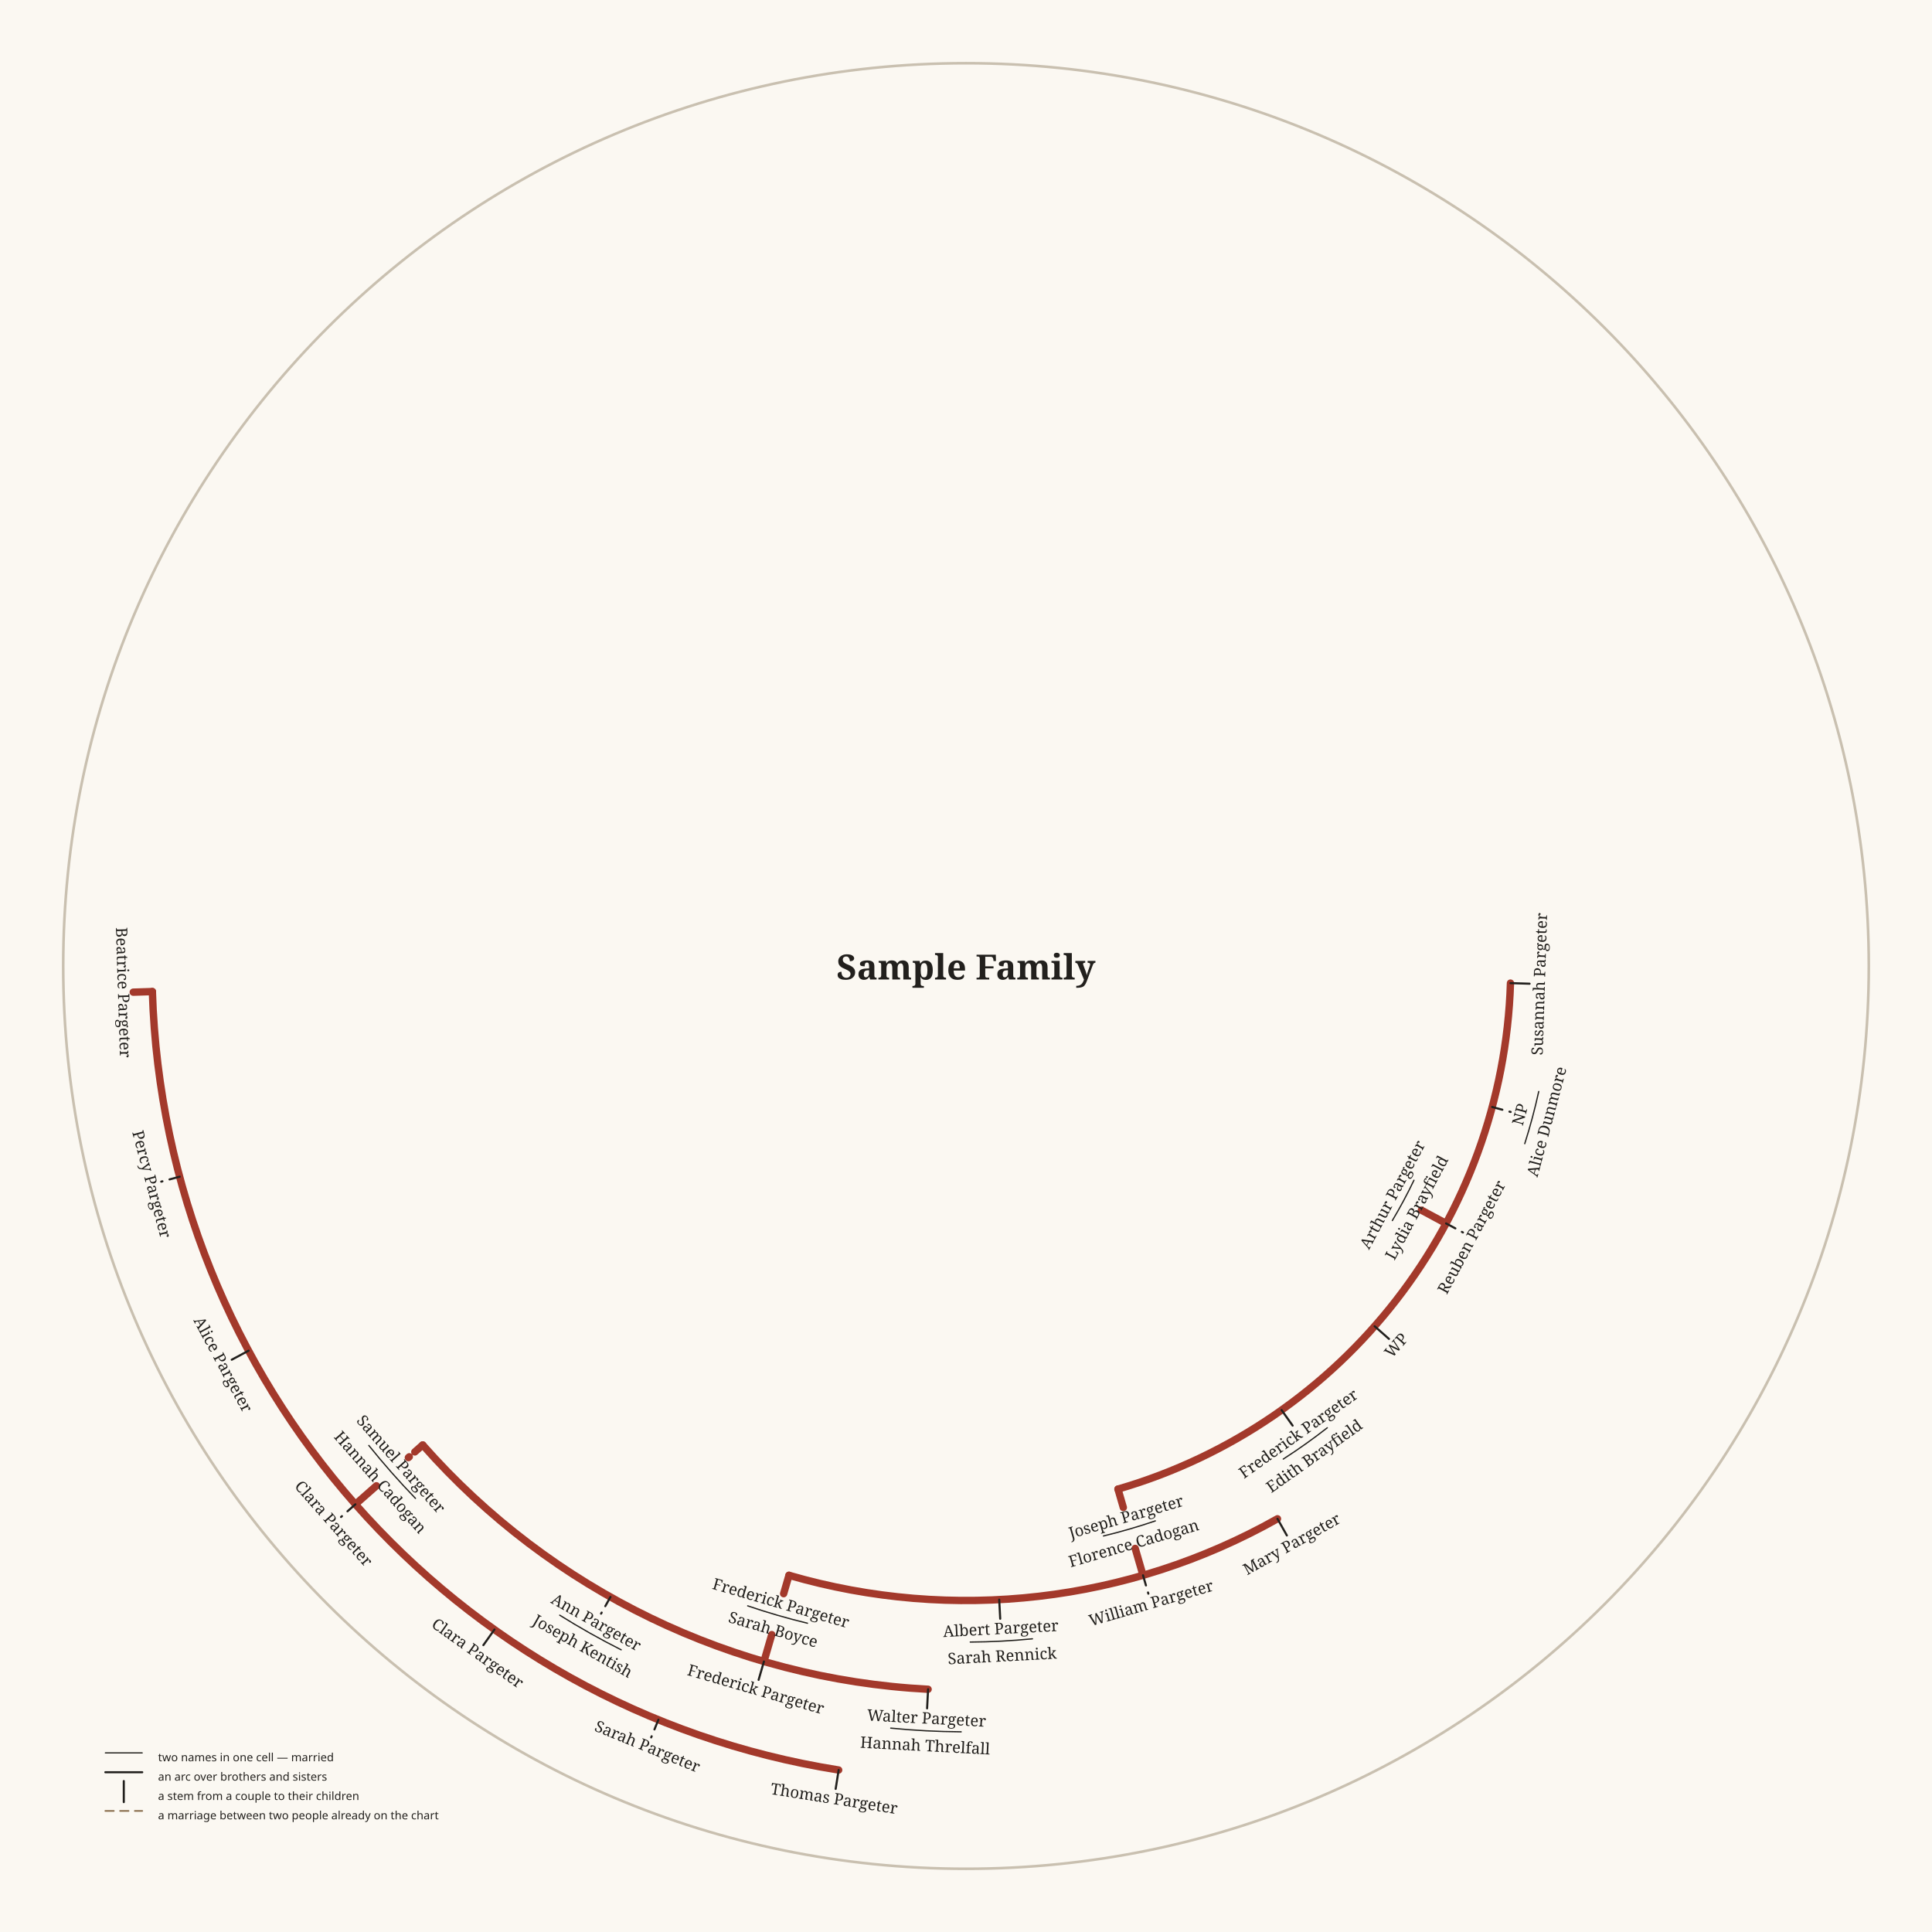
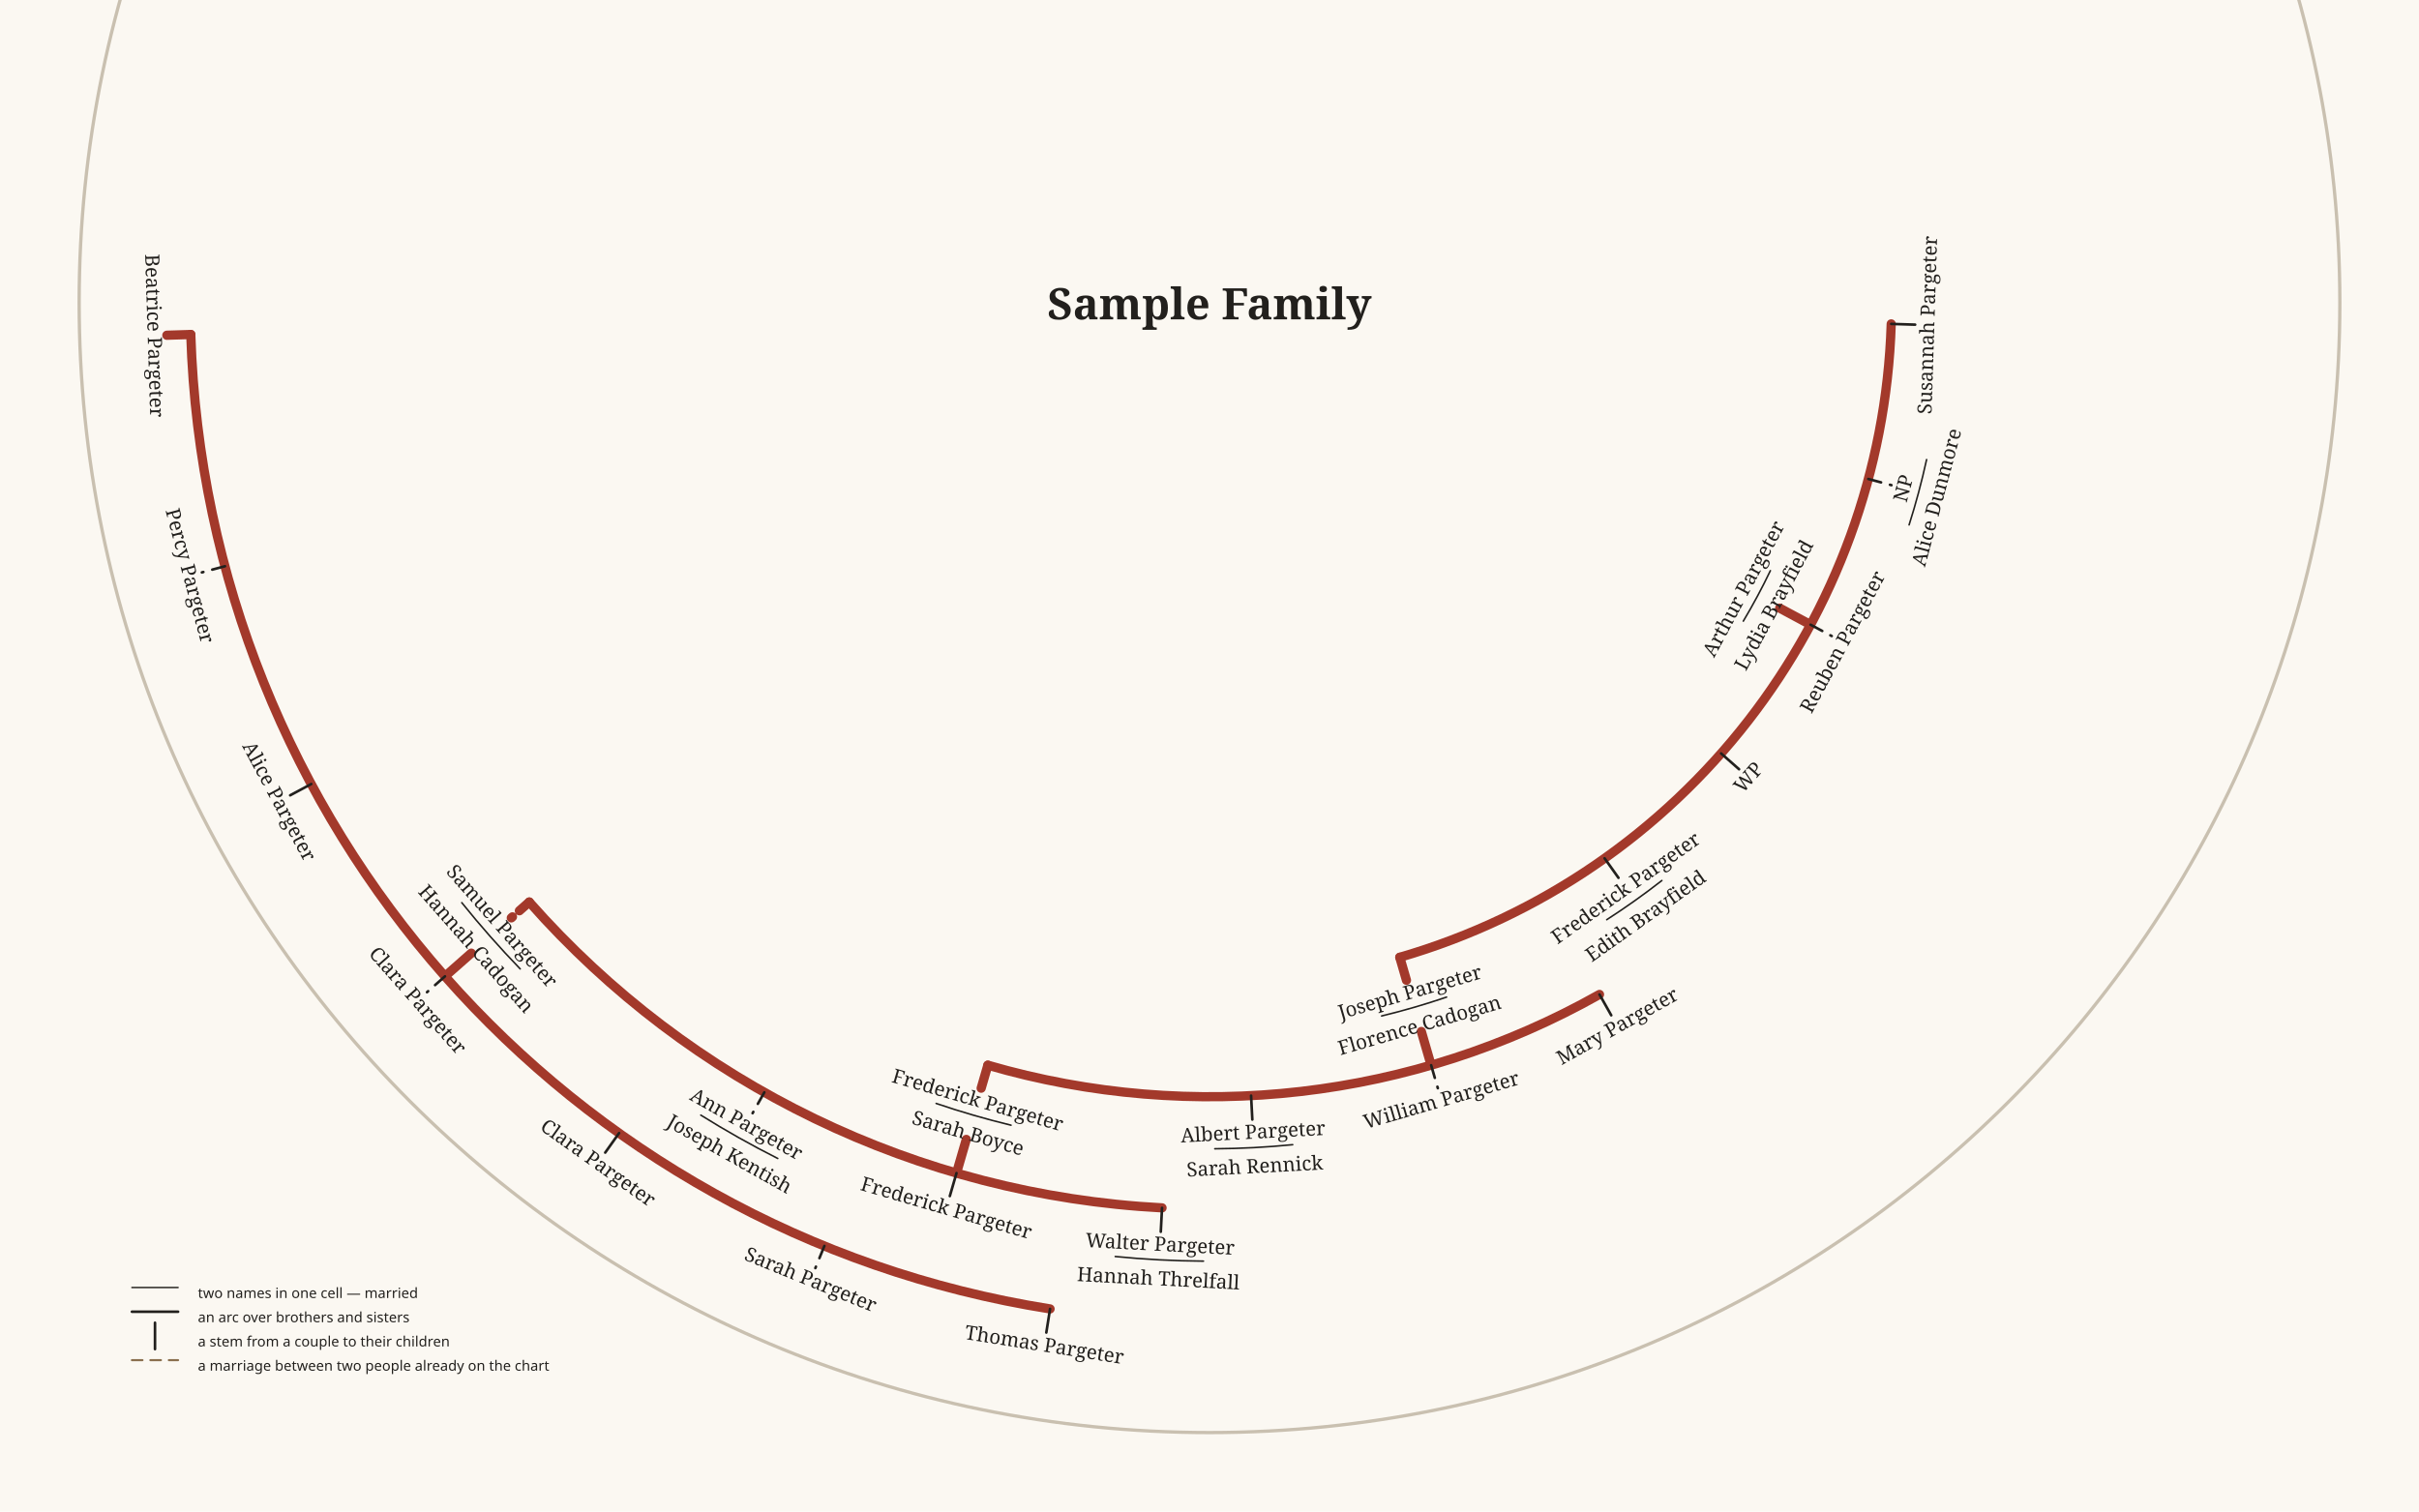
- <svg xmlns="http://www.w3.org/2000/svg" width="366.76mm" height="366.76mm" viewBox="0 0 366.76 366.76">
-   <rect x="0" y="0" width="366.76" height="366.76" fill="#FBF8F2" />
+ <svg xmlns="http://www.w3.org/2000/svg" width="366.76mm" height="229.253mm" viewBox="0 0 366.76 229.253">
+   <rect x="0" y="0" width="366.76" height="229.253" fill="#FBF8F2" />
  <g id="ENGRAVE">
-     <path d="M12,183.38A171.38,171.38 0 1,0 354.76,183.38A171.38,171.38 0 1,0 12,183.38Z" fill="none" stroke="#C9C0B0" stroke-width="0.5" stroke-linecap="round" stroke-linejoin="round" />
-     <path d="M292.103,207.205A111.303,111.303 0 0,1 289.45,217.109" fill="none" stroke="#22201D" stroke-width="0.24" stroke-linecap="round" stroke-linejoin="round" />
-     <path d="M268.418,224.05A94.263,94.263 0 0,1 264.314,231.703" fill="none" stroke="#22201D" stroke-width="0.24" stroke-linecap="round" stroke-linejoin="round" />
-     <path d="M251.966,271.04A111.303,111.303 0 0,1 243.608,276.98" fill="none" stroke="#22201D" stroke-width="0.24" stroke-linecap="round" stroke-linejoin="round" />
-     <path d="M219.323,288.72A111.303,111.303 0 0,1 209.476,291.58" fill="none" stroke="#22201D" stroke-width="0.24" stroke-linecap="round" stroke-linejoin="round" />
-     <path d="M195.993,311.102A128.343,128.343 0 0,1 184.186,311.721" fill="none" stroke="#22201D" stroke-width="0.24" stroke-linecap="round" stroke-linejoin="round" />
-     <path d="M182.466,328.76A145.383,145.383 0 0,1 169.092,328.059" fill="none" stroke="#22201D" stroke-width="0.24" stroke-linecap="round" stroke-linejoin="round" />
-     <path d="M153.288,308.145A128.343,128.343 0 0,1 141.935,304.847" fill="none" stroke="#22201D" stroke-width="0.24" stroke-linecap="round" stroke-linejoin="round" />
-     <path d="M117.921,313.192A145.383,145.383 0 0,1 106.253,306.618" fill="none" stroke="#22201D" stroke-width="0.24" stroke-linecap="round" stroke-linejoin="round" />
-     <path d="M78.871,284.445A145.383,145.383 0 0,1 70.014,274.398" fill="none" stroke="#22201D" stroke-width="0.24" stroke-linecap="round" stroke-linejoin="round" />
-     <path d="M269.828,229.733L274.516,232.246" fill="none" stroke="#A3392B" stroke-width="1.4" stroke-linecap="round" stroke-linejoin="round" />
-     <path d="M286.739,186.628A103.41,103.41 0 0,1 212.231,282.684" fill="none" stroke="#A3392B" stroke-width="1.4" stroke-linecap="round" stroke-linejoin="round" />
-     <path d="M286.739,186.628L290.367,186.742" fill="none" stroke="#22201D" stroke-width="0.4" stroke-linecap="round" stroke-linejoin="round" />
-     <path d="M283.266,210.144L286.773,211.084" fill="none" stroke="#22201D" stroke-width="0.4" stroke-linecap="round" stroke-linejoin="round" stroke-dasharray="2,1.4" />
-     <path d="M274.516,232.246L277.715,233.962" fill="none" stroke="#22201D" stroke-width="0.4" stroke-linecap="round" stroke-linejoin="round" stroke-dasharray="2,1.4" />
-     <path d="M260.949,251.766L263.672,254.167" fill="none" stroke="#22201D" stroke-width="0.4" stroke-linecap="round" stroke-linejoin="round" />
-     <path d="M243.284,267.672L245.386,270.631" fill="none" stroke="#22201D" stroke-width="0.4" stroke-linecap="round" stroke-linejoin="round" />
-     <path d="M212.231,282.684L213.243,286.17" fill="none" stroke="#A3392B" stroke-width="1.4" stroke-linecap="round" stroke-linejoin="round" />
-     <path d="M215.5,293.94L216.984,299.047" fill="none" stroke="#A3392B" stroke-width="1.4" stroke-linecap="round" stroke-linejoin="round" />
-     <path d="M242.509,288.318A120.45,120.45 0 0,1 149.775,299.047" fill="none" stroke="#A3392B" stroke-width="1.4" stroke-linecap="round" stroke-linejoin="round" />
-     <path d="M242.509,288.318L244.291,291.48" fill="none" stroke="#22201D" stroke-width="0.4" stroke-linecap="round" stroke-linejoin="round" />
-     <path d="M216.984,299.047L217.997,302.533" fill="none" stroke="#22201D" stroke-width="0.4" stroke-linecap="round" stroke-linejoin="round" stroke-dasharray="2,1.4" />
-     <path d="M149.775,299.047L148.763,302.533" fill="none" stroke="#A3392B" stroke-width="1.4" stroke-linecap="round" stroke-linejoin="round" />
-     <path d="M189.684,303.665L189.874,307.29" fill="none" stroke="#22201D" stroke-width="0.4" stroke-linecap="round" stroke-linejoin="round" />
-     <path d="M146.506,310.303L145.022,315.411" fill="none" stroke="#A3392B" stroke-width="1.4" stroke-linecap="round" stroke-linejoin="round" />
-     <path d="M176.184,320.682A137.49,137.49 0 0,1 80.247,274.304" fill="none" stroke="#A3392B" stroke-width="1.4" stroke-linecap="round" stroke-linejoin="round" />
-     <path d="M176.184,320.682L175.994,324.307" fill="none" stroke="#22201D" stroke-width="0.4" stroke-linecap="round" stroke-linejoin="round" />
-     <path d="M145.022,315.411L144.009,318.897" fill="none" stroke="#22201D" stroke-width="0.4" stroke-linecap="round" stroke-linejoin="round" />
-     <path d="M80.247,274.304L77.524,276.704" fill="none" stroke="#A3392B" stroke-width="1.4" stroke-linecap="round" stroke-linejoin="round" stroke-dasharray="2,1.4" />
-     <path d="M115.886,303.163L114.104,306.326" fill="none" stroke="#22201D" stroke-width="0.4" stroke-linecap="round" stroke-linejoin="round" stroke-dasharray="2,1.4" />
-     <path d="M71.455,282.055L67.465,285.572" fill="none" stroke="#A3392B" stroke-width="1.4" stroke-linecap="round" stroke-linejoin="round" />
-     <path d="M159.206,336.007A154.53,154.53 0 0,1 28.926,188.234" fill="none" stroke="#A3392B" stroke-width="1.4" stroke-linecap="round" stroke-linejoin="round" />
-     <path d="M159.206,336.007L158.638,339.593" fill="none" stroke="#22201D" stroke-width="0.4" stroke-linecap="round" stroke-linejoin="round" />
-     <path d="M124.992,326.455L123.621,329.816" fill="none" stroke="#22201D" stroke-width="0.4" stroke-linecap="round" stroke-linejoin="round" stroke-dasharray="2,1.4" />
-     <path d="M93.864,309.342L91.761,312.301" fill="none" stroke="#22201D" stroke-width="0.4" stroke-linecap="round" stroke-linejoin="round" />
-     <path d="M67.465,285.572L64.742,287.973" fill="none" stroke="#22201D" stroke-width="0.4" stroke-linecap="round" stroke-linejoin="round" stroke-dasharray="2,1.4" />
-     <path d="M47.192,256.403L43.993,258.119" fill="none" stroke="#22201D" stroke-width="0.4" stroke-linecap="round" stroke-linejoin="round" />
-     <path d="M34.115,223.375L30.609,224.315" fill="none" stroke="#22201D" stroke-width="0.4" stroke-linecap="round" stroke-linejoin="round" stroke-dasharray="2,1.4" />
-     <path d="M28.926,188.234L25.298,188.348" fill="none" stroke="#A3392B" stroke-width="1.4" stroke-linecap="round" stroke-linejoin="round" />
-     <text x="264.231" y="226.732" font-family="Georgia, 'Iowan Old Style', serif" font-size="3" fill="#22201D" text-anchor="middle" dominant-baseline="central" transform="rotate(298.2,264.2308,226.7318)">Arthur Pargeter</text>
-     <text x="268.831" y="229.198" font-family="Georgia, 'Iowan Old Style', serif" font-size="3" fill="#22201D" text-anchor="middle" dominant-baseline="central" transform="rotate(298.2,268.8312,229.1985)">Lydia Brayfield</text>
-     <text x="292.106" y="186.797" font-family="Georgia, 'Iowan Old Style', serif" font-size="3" fill="#22201D" text-anchor="middle" dominant-baseline="central" transform="rotate(271.8,292.1063,186.7969)">Susannah Pargeter</text>
-     <text x="288.453" y="211.534" font-family="Georgia, 'Iowan Old Style', serif" font-size="3" fill="#22201D" text-anchor="middle" dominant-baseline="central" transform="rotate(285,288.4534,211.5343)">NP</text>
-     <text x="293.495" y="212.885" font-family="Georgia, 'Iowan Old Style', serif" font-size="3" fill="#22201D" text-anchor="middle" dominant-baseline="central" transform="rotate(285,293.4955,212.8854)">Alice Dunmore</text>
-     <text x="279.248" y="234.784" font-family="Georgia, 'Iowan Old Style', serif" font-size="3" fill="#22201D" text-anchor="middle" dominant-baseline="central" transform="rotate(298.2,279.2482,234.7841)">Reuben Pargeter</text>
-     <text x="264.977" y="255.317" font-family="Georgia, 'Iowan Old Style', serif" font-size="3" fill="#22201D" text-anchor="middle" dominant-baseline="central" transform="rotate(311.4,264.9771,255.3175)">WP</text>
-     <text x="246.394" y="272.05" font-family="Georgia, 'Iowan Old Style', serif" font-size="3" fill="#22201D" text-anchor="middle" dominant-baseline="central" transform="rotate(324.6,246.3942,272.0496)">Frederick Pargeter</text>
-     <text x="249.418" y="276.305" font-family="Georgia, 'Iowan Old Style', serif" font-size="3" fill="#22201D" text-anchor="middle" dominant-baseline="central" transform="rotate(324.6,249.4181,276.3046)">Edith Brayfield</text>
-     <text x="213.729" y="287.841" font-family="Georgia, 'Iowan Old Style', serif" font-size="3" fill="#22201D" text-anchor="middle" dominant-baseline="central" transform="rotate(343.8,213.7287,287.8407)">Joseph Pargeter</text>
-     <text x="215.185" y="292.853" font-family="Georgia, 'Iowan Old Style', serif" font-size="3" fill="#22201D" text-anchor="middle" dominant-baseline="central" transform="rotate(343.8,215.185,292.8535)">Florence Cadogan</text>
-     <text x="245.145" y="292.996" font-family="Georgia, 'Iowan Old Style', serif" font-size="3" fill="#22201D" text-anchor="middle" dominant-baseline="central" transform="rotate(330.6,245.1455,292.9961)">Mary Pargeter</text>
-     <text x="218.483" y="304.204" font-family="Georgia, 'Iowan Old Style', serif" font-size="3" fill="#22201D" text-anchor="middle" dominant-baseline="central" transform="rotate(343.8,218.4827,304.2042)">William Pargeter</text>
-     <text x="189.965" y="309.028" font-family="Georgia, 'Iowan Old Style', serif" font-size="3" fill="#22201D" text-anchor="middle" dominant-baseline="central" transform="rotate(357,189.9649,309.0276)">Albert Pargeter</text>
-     <text x="190.238" y="314.24" font-family="Georgia, 'Iowan Old Style', serif" font-size="3" fill="#22201D" text-anchor="middle" dominant-baseline="central" transform="rotate(357,190.2381,314.2404)">Sarah Rennick</text>
-     <text x="148.277" y="304.204" font-family="Georgia, 'Iowan Old Style', serif" font-size="3" fill="#22201D" text-anchor="middle" dominant-baseline="central" transform="rotate(16.2,148.2773,304.2042)">Frederick Pargeter</text>
-     <text x="146.821" y="309.217" font-family="Georgia, 'Iowan Old Style', serif" font-size="3" fill="#22201D" text-anchor="middle" dominant-baseline="central" transform="rotate(16.2,146.821,309.2169)">Sarah Boyce</text>
-     <text x="175.903" y="326.044" font-family="Georgia, 'Iowan Old Style', serif" font-size="3" fill="#22201D" text-anchor="middle" dominant-baseline="central" transform="rotate(3,175.9033,326.0442)">Walter Pargeter</text>
-     <text x="175.63" y="331.257" font-family="Georgia, 'Iowan Old Style', serif" font-size="3" fill="#22201D" text-anchor="middle" dominant-baseline="central" transform="rotate(3,175.6301,331.2571)">Hannah Threlfall</text>
-     <text x="143.523" y="320.568" font-family="Georgia, 'Iowan Old Style', serif" font-size="3" fill="#22201D" text-anchor="middle" dominant-baseline="central" transform="rotate(16.2,143.5233,320.5676)">Frederick Pargeter</text>
-     <text x="113.249" y="307.842" font-family="Georgia, 'Iowan Old Style', serif" font-size="3" fill="#22201D" text-anchor="middle" dominant-baseline="central" transform="rotate(29.4,113.2495,307.8416)">Ann Pargeter</text>
-     <text x="110.687" y="312.389" font-family="Georgia, 'Iowan Old Style', serif" font-size="3" fill="#22201D" text-anchor="middle" dominant-baseline="central" transform="rotate(29.4,110.687,312.3893)">Joseph Kentish</text>
-     <text x="76.219" y="277.855" font-family="Georgia, 'Iowan Old Style', serif" font-size="3" fill="#22201D" text-anchor="middle" dominant-baseline="central" transform="rotate(48.6,76.2191,277.855)">Samuel Pargeter</text>
-     <text x="72.304" y="281.307" font-family="Georgia, 'Iowan Old Style', serif" font-size="3" fill="#22201D" text-anchor="middle" dominant-baseline="central" transform="rotate(48.6,72.3036,281.3071)">Hannah Cadogan</text>
-     <text x="158.366" y="341.311" font-family="Georgia, 'Iowan Old Style', serif" font-size="3" fill="#22201D" text-anchor="middle" dominant-baseline="central" transform="rotate(9,158.3661,341.3114)">Thomas Pargeter</text>
-     <text x="122.963" y="331.427" font-family="Georgia, 'Iowan Old Style', serif" font-size="3" fill="#22201D" text-anchor="middle" dominant-baseline="central" transform="rotate(22.2,122.9633,331.4267)">Sarah Pargeter</text>
-     <text x="90.753" y="313.719" font-family="Georgia, 'Iowan Old Style', serif" font-size="3" fill="#22201D" text-anchor="middle" dominant-baseline="central" transform="rotate(35.4,90.7529,313.7189)">Clara Pargeter</text>
-     <text x="63.437" y="289.124" font-family="Georgia, 'Iowan Old Style', serif" font-size="3" fill="#22201D" text-anchor="middle" dominant-baseline="central" transform="rotate(48.6,63.4372,289.1238)">Clara Pargeter</text>
-     <text x="42.46" y="258.941" font-family="Georgia, 'Iowan Old Style', serif" font-size="3" fill="#22201D" text-anchor="middle" dominant-baseline="central" transform="rotate(61.8,42.4596,258.9409)">Alice Pargeter</text>
-     <text x="28.928" y="224.765" font-family="Georgia, 'Iowan Old Style', serif" font-size="3" fill="#22201D" text-anchor="middle" dominant-baseline="central" transform="rotate(75,28.9285,224.7652)">Percy Pargeter</text>
-     <text x="23.559" y="188.403" font-family="Georgia, 'Iowan Old Style', serif" font-size="3" fill="#22201D" text-anchor="middle" dominant-baseline="central" transform="rotate(88.2,23.5589,188.4026)">Beatrice Pargeter</text>
-     <text x="183.38" y="183.38" font-family="Georgia, 'Iowan Old Style', serif" font-size="6.6" fill="#22201D" text-anchor="middle" dominant-baseline="central" font-weight="600">Sample Family</text>
-     <path d="M 20.000,332.760 L 27.000,332.760" fill="none" stroke="#22201D" stroke-width="0.22" stroke-linecap="round" stroke-linejoin="round" />
-     <text x="30" y="333.516" font-family="sans-serif" font-size="2.16" fill="#22201D" text-anchor="start" dominant-baseline="central">two names in one cell — married</text>
-     <path d="M 20.000,336.432 L 27.000,336.432" fill="none" stroke="#22201D" stroke-width="0.4" stroke-linecap="round" stroke-linejoin="round" />
-     <text x="30" y="337.188" font-family="sans-serif" font-size="2.16" fill="#22201D" text-anchor="start" dominant-baseline="central">an arc over brothers and sisters</text>
-     <path d="M 23.500,338.104 L 23.500,342.104" fill="none" stroke="#22201D" stroke-width="0.4" stroke-linecap="round" stroke-linejoin="round" />
-     <text x="30" y="340.86" font-family="sans-serif" font-size="2.16" fill="#22201D" text-anchor="start" dominant-baseline="central">a stem from a couple to their children</text>
-     <path d="M 20.000,343.776 L 27.000,343.776" fill="none" stroke="#8A6F4E" stroke-width="0.32" stroke-linecap="round" stroke-linejoin="round" stroke-dasharray="1.6,1.2" />
-     <text x="30" y="344.532" font-family="sans-serif" font-size="2.16" fill="#22201D" text-anchor="start" dominant-baseline="central">a marriage between two people already on the chart</text>
+     <path d="M12,45.873A171.38,171.38 0 1,0 354.76,45.873A171.38,171.38 0 1,0 12,45.873Z" fill="none" stroke="#C9C0B0" stroke-width="0.5" stroke-linecap="round" stroke-linejoin="round" />
+     <path d="M292.103,69.697A111.303,111.303 0 0,1 289.45,79.601" fill="none" stroke="#22201D" stroke-width="0.24" stroke-linecap="round" stroke-linejoin="round" />
+     <path d="M268.418,86.543A94.263,94.263 0 0,1 264.314,94.196" fill="none" stroke="#22201D" stroke-width="0.24" stroke-linecap="round" stroke-linejoin="round" />
+     <path d="M251.966,133.533A111.303,111.303 0 0,1 243.608,139.472" fill="none" stroke="#22201D" stroke-width="0.24" stroke-linecap="round" stroke-linejoin="round" />
+     <path d="M219.323,151.212A111.303,111.303 0 0,1 209.476,154.073" fill="none" stroke="#22201D" stroke-width="0.24" stroke-linecap="round" stroke-linejoin="round" />
+     <path d="M195.993,173.594A128.343,128.343 0 0,1 184.186,174.213" fill="none" stroke="#22201D" stroke-width="0.24" stroke-linecap="round" stroke-linejoin="round" />
+     <path d="M182.466,191.253A145.383,145.383 0 0,1 169.092,190.552" fill="none" stroke="#22201D" stroke-width="0.24" stroke-linecap="round" stroke-linejoin="round" />
+     <path d="M153.288,170.638A128.343,128.343 0 0,1 141.935,167.339" fill="none" stroke="#22201D" stroke-width="0.24" stroke-linecap="round" stroke-linejoin="round" />
+     <path d="M117.921,175.685A145.383,145.383 0 0,1 106.253,169.111" fill="none" stroke="#22201D" stroke-width="0.24" stroke-linecap="round" stroke-linejoin="round" />
+     <path d="M78.871,146.937A145.383,145.383 0 0,1 70.014,136.891" fill="none" stroke="#22201D" stroke-width="0.24" stroke-linecap="round" stroke-linejoin="round" />
+     <path d="M269.828,92.226L274.516,94.739" fill="none" stroke="#A3392B" stroke-width="1.4" stroke-linecap="round" stroke-linejoin="round" />
+     <path d="M286.739,49.121A103.41,103.41 0 0,1 212.231,145.177" fill="none" stroke="#A3392B" stroke-width="1.4" stroke-linecap="round" stroke-linejoin="round" />
+     <path d="M286.739,49.121L290.367,49.235" fill="none" stroke="#22201D" stroke-width="0.4" stroke-linecap="round" stroke-linejoin="round" />
+     <path d="M283.266,72.637L286.773,73.577" fill="none" stroke="#22201D" stroke-width="0.4" stroke-linecap="round" stroke-linejoin="round" stroke-dasharray="2,1.4" />
+     <path d="M274.516,94.739L277.715,96.454" fill="none" stroke="#22201D" stroke-width="0.4" stroke-linecap="round" stroke-linejoin="round" stroke-dasharray="2,1.4" />
+     <path d="M260.949,114.259L263.672,116.659" fill="none" stroke="#22201D" stroke-width="0.4" stroke-linecap="round" stroke-linejoin="round" />
+     <path d="M243.284,130.165L245.386,133.124" fill="none" stroke="#22201D" stroke-width="0.4" stroke-linecap="round" stroke-linejoin="round" />
+     <path d="M212.231,145.177L213.243,148.662" fill="none" stroke="#A3392B" stroke-width="1.4" stroke-linecap="round" stroke-linejoin="round" />
+     <path d="M215.5,156.432L216.984,161.54" fill="none" stroke="#A3392B" stroke-width="1.4" stroke-linecap="round" stroke-linejoin="round" />
+     <path d="M242.509,150.81A120.45,120.45 0 0,1 149.775,161.54" fill="none" stroke="#A3392B" stroke-width="1.4" stroke-linecap="round" stroke-linejoin="round" />
+     <path d="M242.509,150.81L244.291,153.973" fill="none" stroke="#22201D" stroke-width="0.4" stroke-linecap="round" stroke-linejoin="round" />
+     <path d="M216.984,161.54L217.997,165.026" fill="none" stroke="#22201D" stroke-width="0.4" stroke-linecap="round" stroke-linejoin="round" stroke-dasharray="2,1.4" />
+     <path d="M149.775,161.54L148.763,165.026" fill="none" stroke="#A3392B" stroke-width="1.4" stroke-linecap="round" stroke-linejoin="round" />
+     <path d="M189.684,166.157L189.874,169.782" fill="none" stroke="#22201D" stroke-width="0.4" stroke-linecap="round" stroke-linejoin="round" />
+     <path d="M146.506,172.796L145.022,177.903" fill="none" stroke="#A3392B" stroke-width="1.4" stroke-linecap="round" stroke-linejoin="round" />
+     <path d="M176.184,183.174A137.49,137.49 0 0,1 80.247,136.796" fill="none" stroke="#A3392B" stroke-width="1.4" stroke-linecap="round" stroke-linejoin="round" />
+     <path d="M176.184,183.174L175.994,186.799" fill="none" stroke="#22201D" stroke-width="0.4" stroke-linecap="round" stroke-linejoin="round" />
+     <path d="M145.022,177.903L144.009,181.389" fill="none" stroke="#22201D" stroke-width="0.4" stroke-linecap="round" stroke-linejoin="round" />
+     <path d="M80.247,136.796L77.524,139.197" fill="none" stroke="#A3392B" stroke-width="1.4" stroke-linecap="round" stroke-linejoin="round" stroke-dasharray="2,1.4" />
+     <path d="M115.886,165.656L114.104,168.818" fill="none" stroke="#22201D" stroke-width="0.4" stroke-linecap="round" stroke-linejoin="round" stroke-dasharray="2,1.4" />
+     <path d="M71.455,144.548L67.465,148.065" fill="none" stroke="#A3392B" stroke-width="1.4" stroke-linecap="round" stroke-linejoin="round" />
+     <path d="M159.206,198.5A154.53,154.53 0 0,1 28.926,50.727" fill="none" stroke="#A3392B" stroke-width="1.4" stroke-linecap="round" stroke-linejoin="round" />
+     <path d="M159.206,198.5L158.638,202.085" fill="none" stroke="#22201D" stroke-width="0.4" stroke-linecap="round" stroke-linejoin="round" />
+     <path d="M124.992,188.947L123.621,192.308" fill="none" stroke="#22201D" stroke-width="0.4" stroke-linecap="round" stroke-linejoin="round" stroke-dasharray="2,1.4" />
+     <path d="M93.864,171.834L91.761,174.793" fill="none" stroke="#22201D" stroke-width="0.4" stroke-linecap="round" stroke-linejoin="round" />
+     <path d="M67.465,148.065L64.742,150.466" fill="none" stroke="#22201D" stroke-width="0.4" stroke-linecap="round" stroke-linejoin="round" stroke-dasharray="2,1.4" />
+     <path d="M47.192,118.896L43.993,120.611" fill="none" stroke="#22201D" stroke-width="0.4" stroke-linecap="round" stroke-linejoin="round" />
+     <path d="M34.115,85.868L30.609,86.807" fill="none" stroke="#22201D" stroke-width="0.4" stroke-linecap="round" stroke-linejoin="round" stroke-dasharray="2,1.4" />
+     <path d="M28.926,50.727L25.298,50.84" fill="none" stroke="#A3392B" stroke-width="1.4" stroke-linecap="round" stroke-linejoin="round" />
+     <text x="264.231" y="89.224" font-family="Georgia, 'Iowan Old Style', serif" font-size="3" fill="#22201D" text-anchor="middle" dominant-baseline="central" transform="rotate(298.2,264.2308,89.2244)">Arthur Pargeter</text>
+     <text x="268.831" y="91.691" font-family="Georgia, 'Iowan Old Style', serif" font-size="3" fill="#22201D" text-anchor="middle" dominant-baseline="central" transform="rotate(298.2,268.8312,91.6911)">Lydia Brayfield</text>
+     <text x="292.106" y="49.289" font-family="Georgia, 'Iowan Old Style', serif" font-size="3" fill="#22201D" text-anchor="middle" dominant-baseline="central" transform="rotate(271.8,292.1063,49.2895)">Susannah Pargeter</text>
+     <text x="288.453" y="74.027" font-family="Georgia, 'Iowan Old Style', serif" font-size="3" fill="#22201D" text-anchor="middle" dominant-baseline="central" transform="rotate(285,288.4534,74.0269)">NP</text>
+     <text x="293.495" y="75.378" font-family="Georgia, 'Iowan Old Style', serif" font-size="3" fill="#22201D" text-anchor="middle" dominant-baseline="central" transform="rotate(285,293.4955,75.378)">Alice Dunmore</text>
+     <text x="279.248" y="97.277" font-family="Georgia, 'Iowan Old Style', serif" font-size="3" fill="#22201D" text-anchor="middle" dominant-baseline="central" transform="rotate(298.2,279.2482,97.2767)">Reuben Pargeter</text>
+     <text x="264.977" y="117.81" font-family="Georgia, 'Iowan Old Style', serif" font-size="3" fill="#22201D" text-anchor="middle" dominant-baseline="central" transform="rotate(311.4,264.9771,117.8101)">WP</text>
+     <text x="246.394" y="134.542" font-family="Georgia, 'Iowan Old Style', serif" font-size="3" fill="#22201D" text-anchor="middle" dominant-baseline="central" transform="rotate(324.6,246.3942,134.5422)">Frederick Pargeter</text>
+     <text x="249.418" y="138.797" font-family="Georgia, 'Iowan Old Style', serif" font-size="3" fill="#22201D" text-anchor="middle" dominant-baseline="central" transform="rotate(324.6,249.4181,138.7972)">Edith Brayfield</text>
+     <text x="213.729" y="150.333" font-family="Georgia, 'Iowan Old Style', serif" font-size="3" fill="#22201D" text-anchor="middle" dominant-baseline="central" transform="rotate(343.8,213.7287,150.3333)">Joseph Pargeter</text>
+     <text x="215.185" y="155.346" font-family="Georgia, 'Iowan Old Style', serif" font-size="3" fill="#22201D" text-anchor="middle" dominant-baseline="central" transform="rotate(343.8,215.185,155.3461)">Florence Cadogan</text>
+     <text x="245.145" y="155.489" font-family="Georgia, 'Iowan Old Style', serif" font-size="3" fill="#22201D" text-anchor="middle" dominant-baseline="central" transform="rotate(330.6,245.1455,155.4887)">Mary Pargeter</text>
+     <text x="218.483" y="166.697" font-family="Georgia, 'Iowan Old Style', serif" font-size="3" fill="#22201D" text-anchor="middle" dominant-baseline="central" transform="rotate(343.8,218.4827,166.6967)">William Pargeter</text>
+     <text x="189.965" y="171.52" font-family="Georgia, 'Iowan Old Style', serif" font-size="3" fill="#22201D" text-anchor="middle" dominant-baseline="central" transform="rotate(357,189.9649,171.5202)">Albert Pargeter</text>
+     <text x="190.238" y="176.733" font-family="Georgia, 'Iowan Old Style', serif" font-size="3" fill="#22201D" text-anchor="middle" dominant-baseline="central" transform="rotate(357,190.2381,176.733)">Sarah Rennick</text>
+     <text x="148.277" y="166.697" font-family="Georgia, 'Iowan Old Style', serif" font-size="3" fill="#22201D" text-anchor="middle" dominant-baseline="central" transform="rotate(16.2,148.2773,166.6967)">Frederick Pargeter</text>
+     <text x="146.821" y="171.709" font-family="Georgia, 'Iowan Old Style', serif" font-size="3" fill="#22201D" text-anchor="middle" dominant-baseline="central" transform="rotate(16.2,146.821,171.7095)">Sarah Boyce</text>
+     <text x="175.903" y="188.537" font-family="Georgia, 'Iowan Old Style', serif" font-size="3" fill="#22201D" text-anchor="middle" dominant-baseline="central" transform="rotate(3,175.9033,188.5368)">Walter Pargeter</text>
+     <text x="175.63" y="193.75" font-family="Georgia, 'Iowan Old Style', serif" font-size="3" fill="#22201D" text-anchor="middle" dominant-baseline="central" transform="rotate(3,175.6301,193.7497)">Hannah Threlfall</text>
+     <text x="143.523" y="183.06" font-family="Georgia, 'Iowan Old Style', serif" font-size="3" fill="#22201D" text-anchor="middle" dominant-baseline="central" transform="rotate(16.2,143.5233,183.0602)">Frederick Pargeter</text>
+     <text x="113.249" y="170.334" font-family="Georgia, 'Iowan Old Style', serif" font-size="3" fill="#22201D" text-anchor="middle" dominant-baseline="central" transform="rotate(29.4,113.2495,170.3342)">Ann Pargeter</text>
+     <text x="110.687" y="174.882" font-family="Georgia, 'Iowan Old Style', serif" font-size="3" fill="#22201D" text-anchor="middle" dominant-baseline="central" transform="rotate(29.4,110.687,174.8819)">Joseph Kentish</text>
+     <text x="76.219" y="140.348" font-family="Georgia, 'Iowan Old Style', serif" font-size="3" fill="#22201D" text-anchor="middle" dominant-baseline="central" transform="rotate(48.6,76.2191,140.3476)">Samuel Pargeter</text>
+     <text x="72.304" y="143.8" font-family="Georgia, 'Iowan Old Style', serif" font-size="3" fill="#22201D" text-anchor="middle" dominant-baseline="central" transform="rotate(48.6,72.3036,143.7997)">Hannah Cadogan</text>
+     <text x="158.366" y="203.804" font-family="Georgia, 'Iowan Old Style', serif" font-size="3" fill="#22201D" text-anchor="middle" dominant-baseline="central" transform="rotate(9,158.3661,203.804)">Thomas Pargeter</text>
+     <text x="122.963" y="193.919" font-family="Georgia, 'Iowan Old Style', serif" font-size="3" fill="#22201D" text-anchor="middle" dominant-baseline="central" transform="rotate(22.2,122.9633,193.9193)">Sarah Pargeter</text>
+     <text x="90.753" y="176.212" font-family="Georgia, 'Iowan Old Style', serif" font-size="3" fill="#22201D" text-anchor="middle" dominant-baseline="central" transform="rotate(35.4,90.7529,176.2115)">Clara Pargeter</text>
+     <text x="63.437" y="151.616" font-family="Georgia, 'Iowan Old Style', serif" font-size="3" fill="#22201D" text-anchor="middle" dominant-baseline="central" transform="rotate(48.6,63.4372,151.6164)">Clara Pargeter</text>
+     <text x="42.46" y="121.433" font-family="Georgia, 'Iowan Old Style', serif" font-size="3" fill="#22201D" text-anchor="middle" dominant-baseline="central" transform="rotate(61.8,42.4596,121.4335)">Alice Pargeter</text>
+     <text x="28.928" y="87.258" font-family="Georgia, 'Iowan Old Style', serif" font-size="3" fill="#22201D" text-anchor="middle" dominant-baseline="central" transform="rotate(75,28.9285,87.2578)">Percy Pargeter</text>
+     <text x="23.559" y="50.895" font-family="Georgia, 'Iowan Old Style', serif" font-size="3" fill="#22201D" text-anchor="middle" dominant-baseline="central" transform="rotate(88.2,23.5589,50.8952)">Beatrice Pargeter</text>
+     <text x="183.38" y="45.873" font-family="Georgia, 'Iowan Old Style', serif" font-size="6.6" fill="#22201D" text-anchor="middle" dominant-baseline="central" font-weight="600">Sample Family</text>
+     <path d="M 20.000,195.253 L 27.000,195.253" fill="none" stroke="#22201D" stroke-width="0.22" stroke-linecap="round" stroke-linejoin="round" />
+     <text x="30" y="196.009" font-family="sans-serif" font-size="2.16" fill="#22201D" text-anchor="start" dominant-baseline="central">two names in one cell — married</text>
+     <path d="M 20.000,198.925 L 27.000,198.925" fill="none" stroke="#22201D" stroke-width="0.4" stroke-linecap="round" stroke-linejoin="round" />
+     <text x="30" y="199.681" font-family="sans-serif" font-size="2.16" fill="#22201D" text-anchor="start" dominant-baseline="central">an arc over brothers and sisters</text>
+     <path d="M 23.500,200.597 L 23.500,204.597" fill="none" stroke="#22201D" stroke-width="0.4" stroke-linecap="round" stroke-linejoin="round" />
+     <text x="30" y="203.353" font-family="sans-serif" font-size="2.16" fill="#22201D" text-anchor="start" dominant-baseline="central">a stem from a couple to their children</text>
+     <path d="M 20.000,206.269 L 27.000,206.269" fill="none" stroke="#8A6F4E" stroke-width="0.32" stroke-linecap="round" stroke-linejoin="round" stroke-dasharray="1.6,1.2" />
+     <text x="30" y="207.025" font-family="sans-serif" font-size="2.16" fill="#22201D" text-anchor="start" dominant-baseline="central">a marriage between two people already on the chart</text>
  </g>
</svg>
